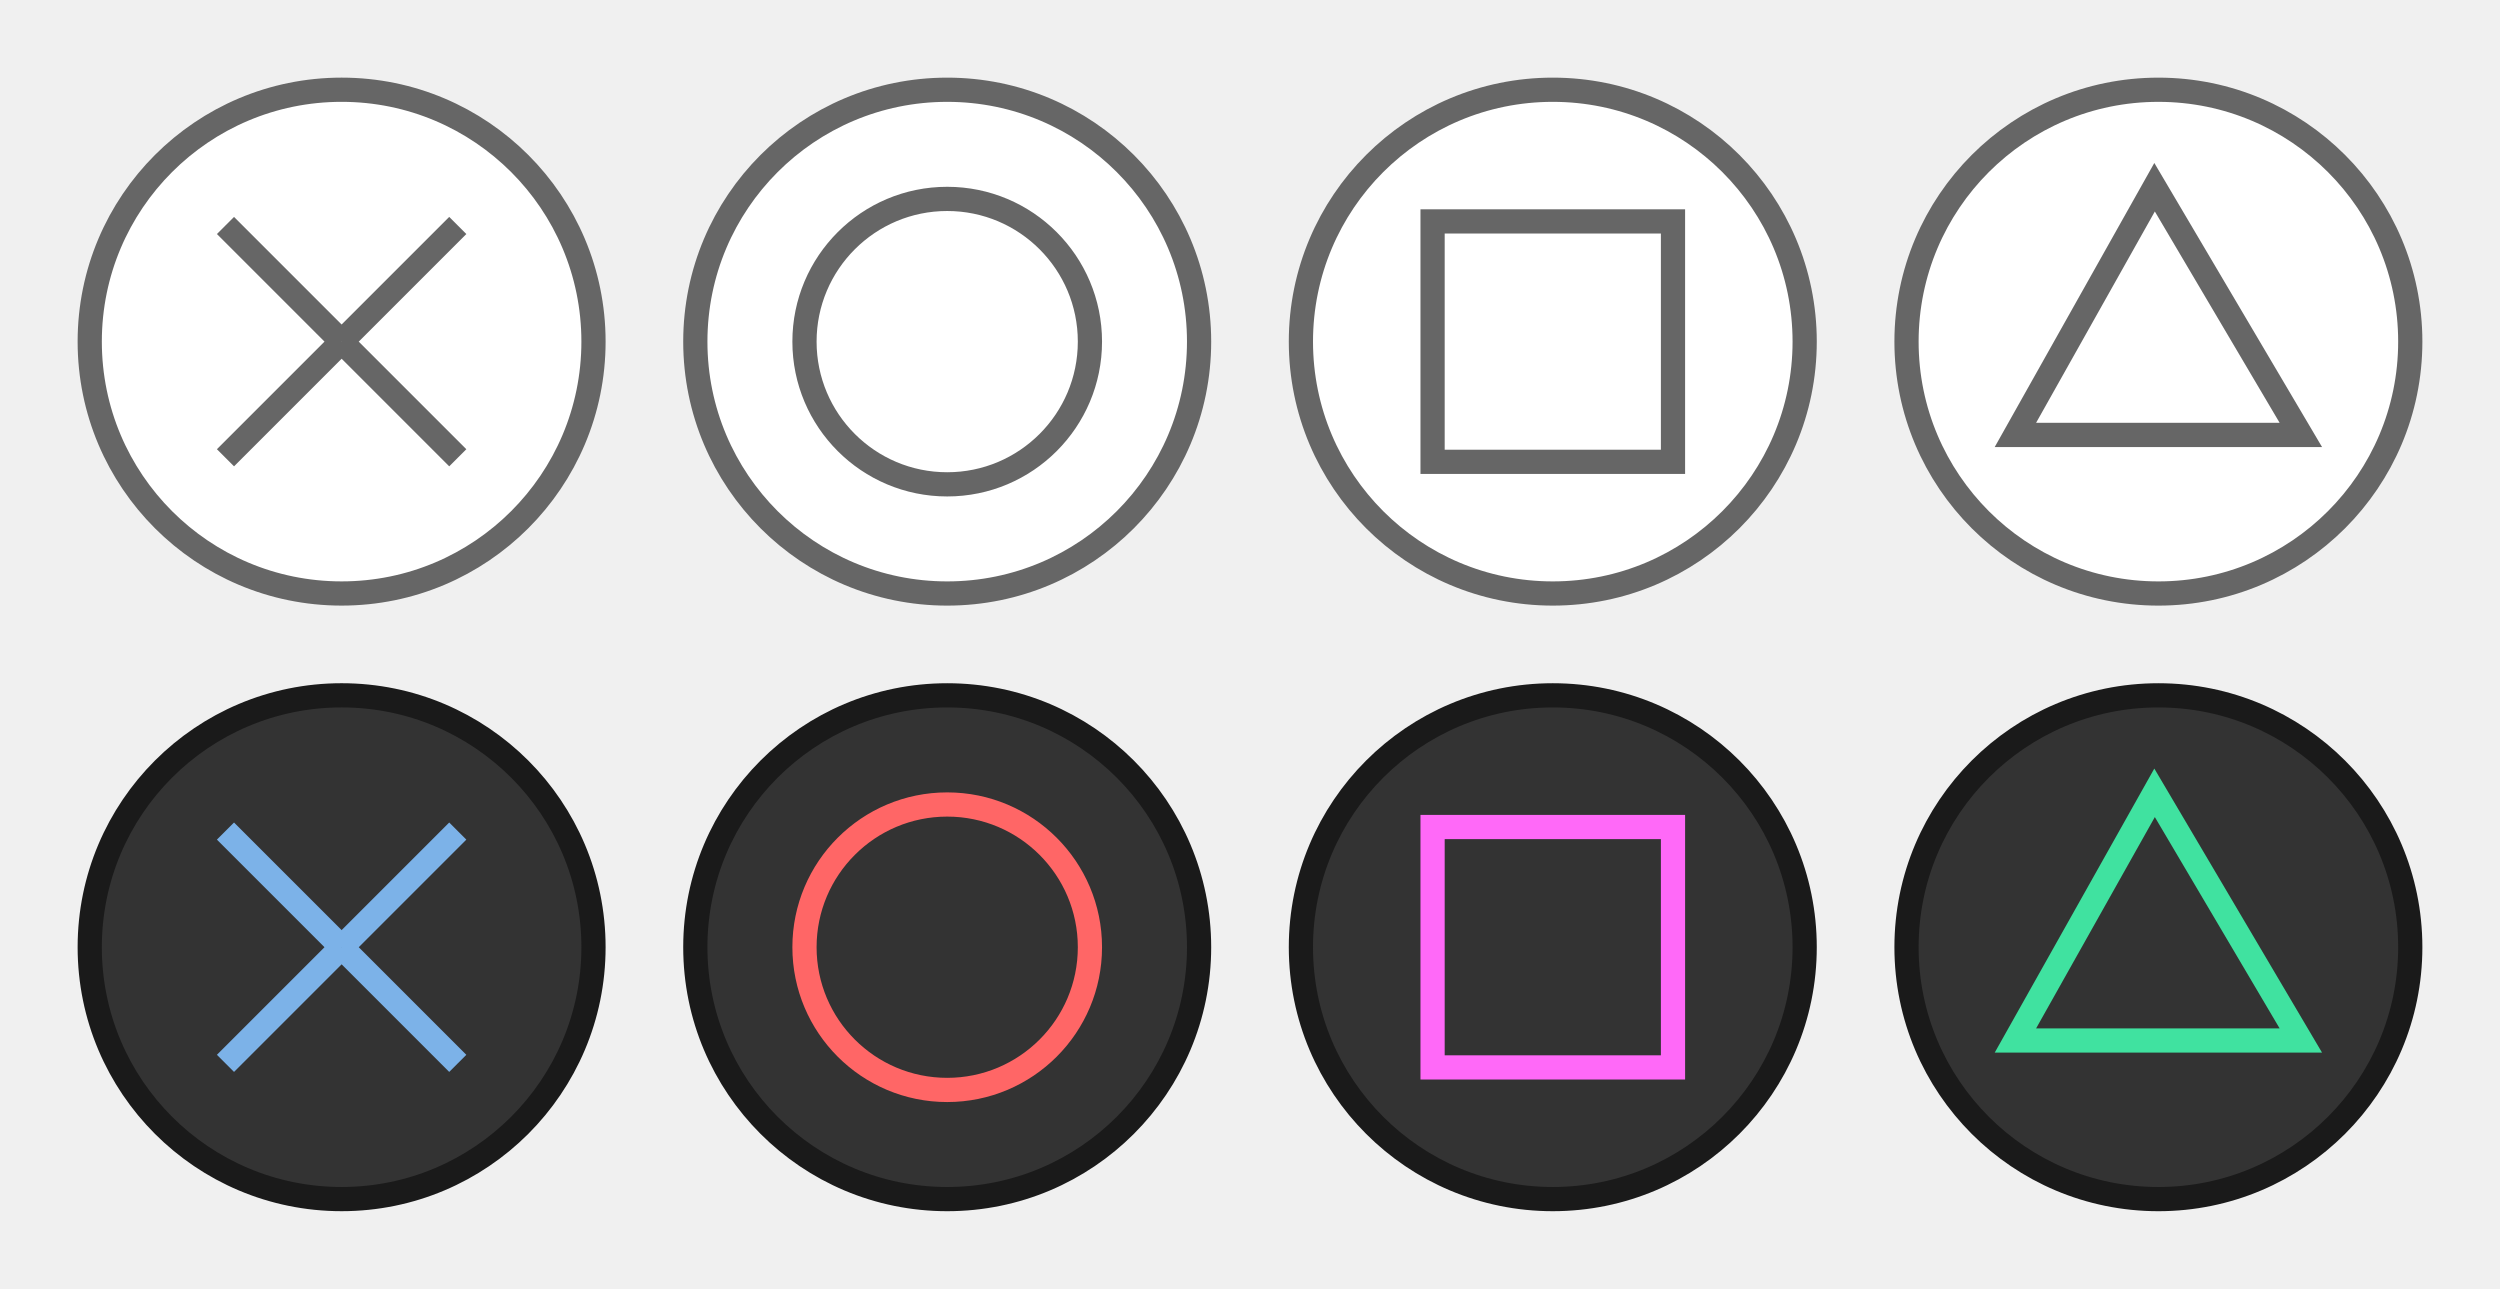
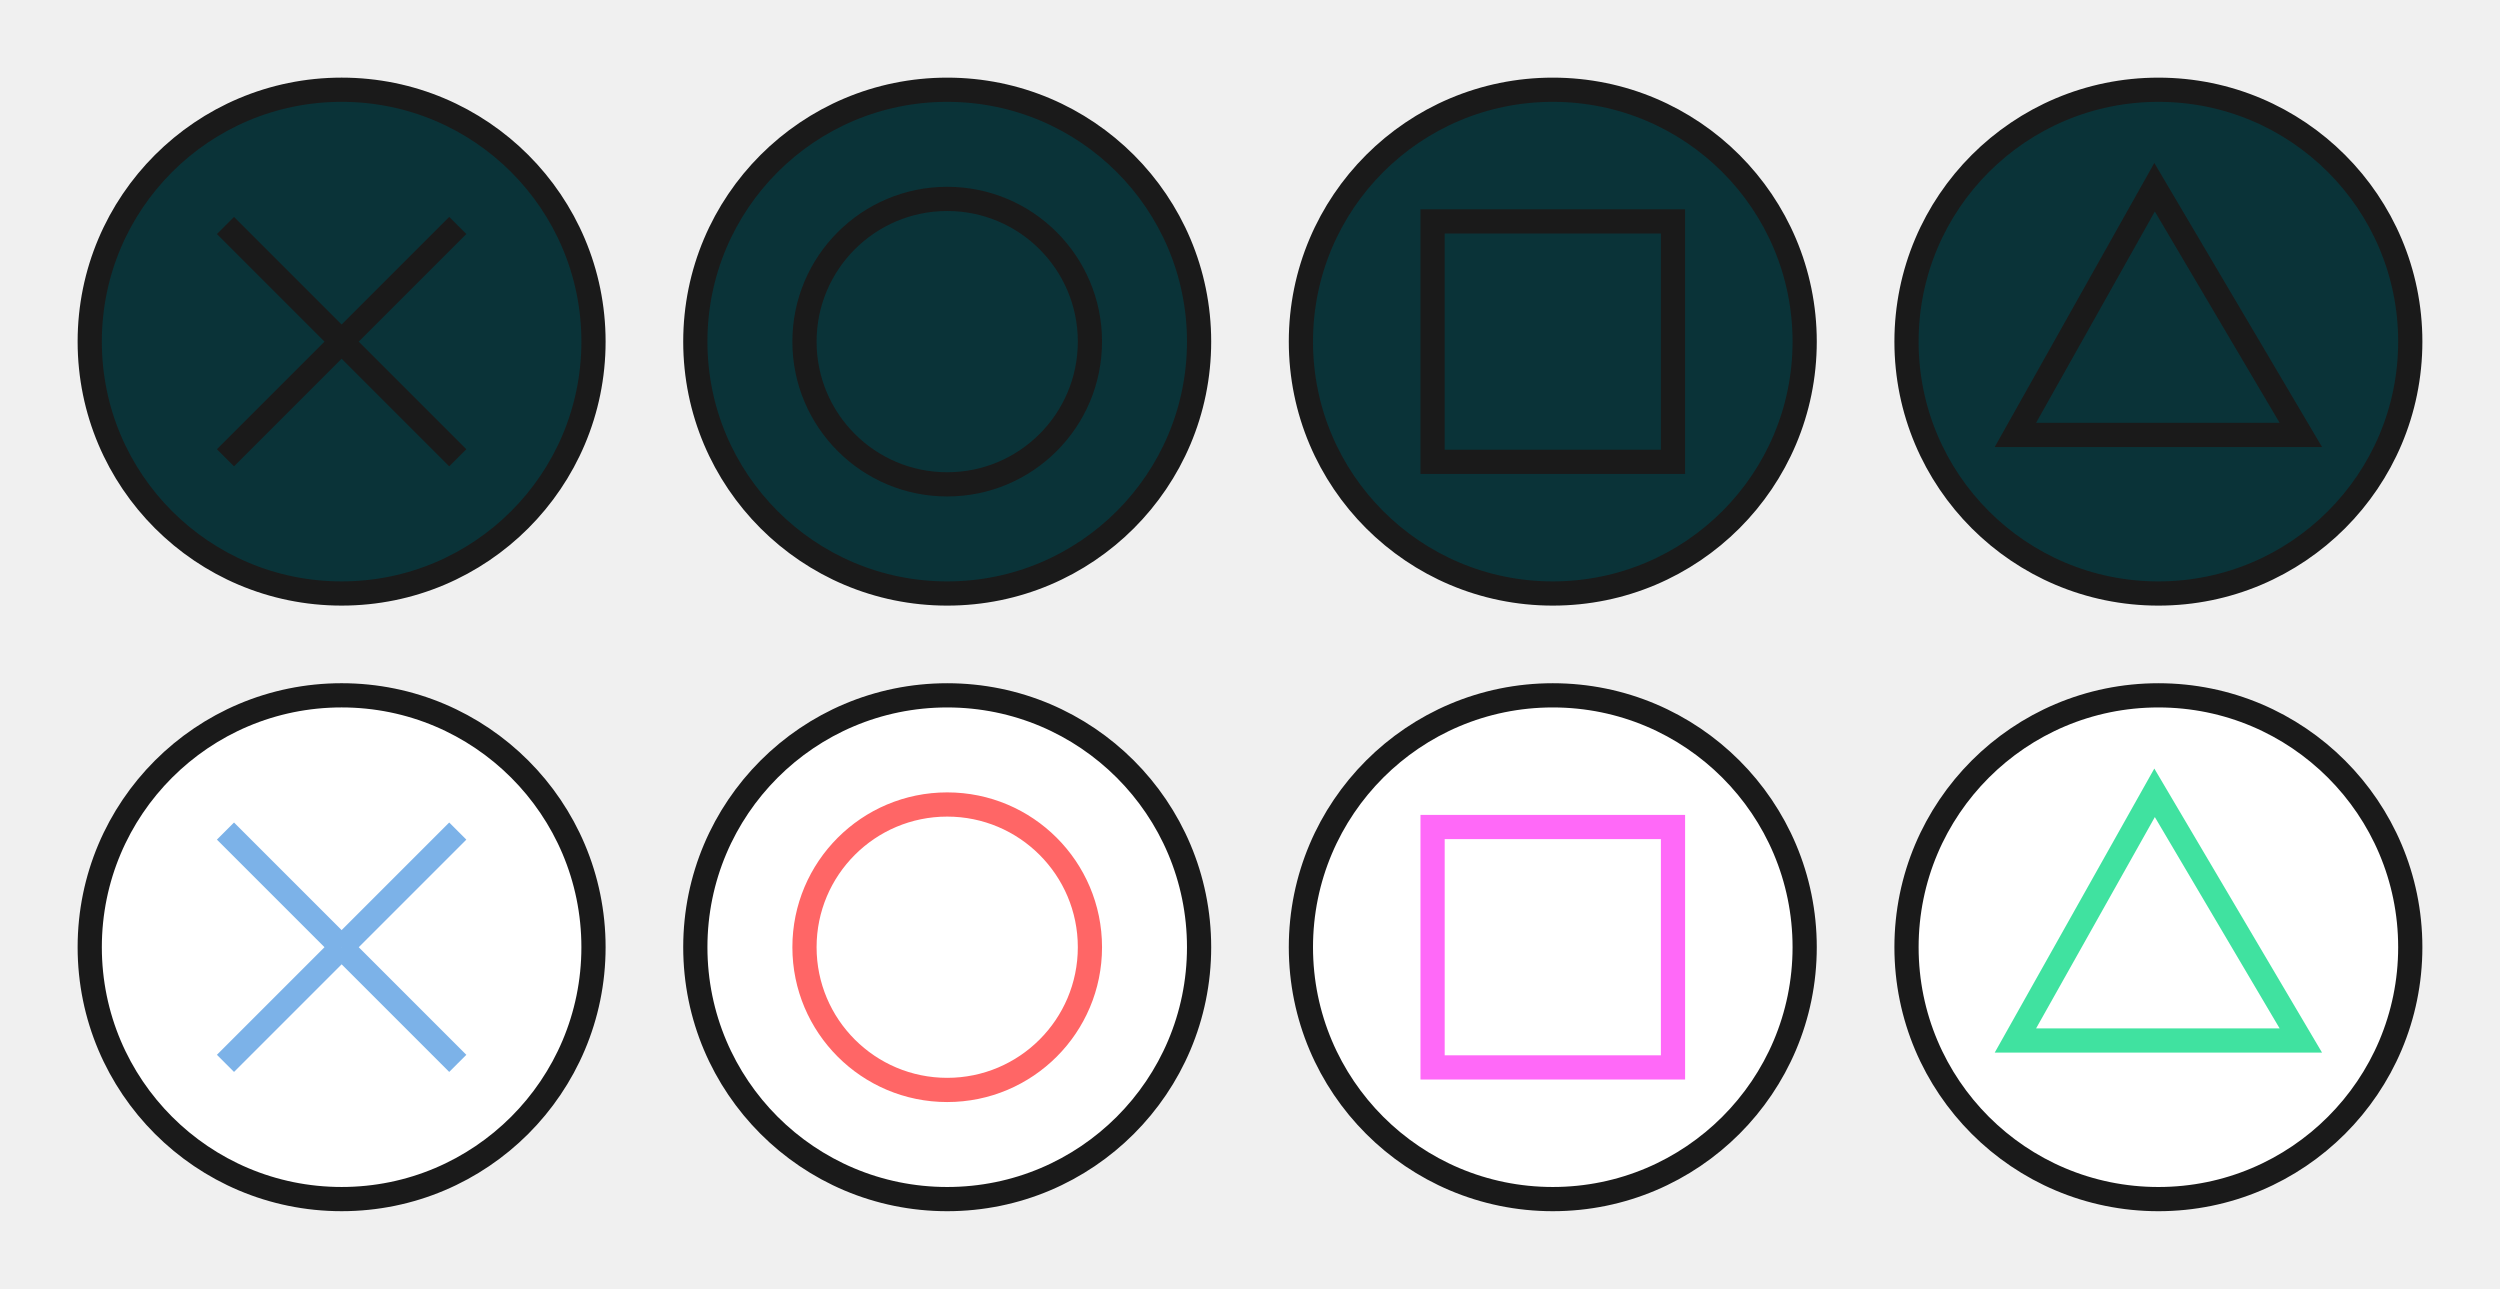
<svg xmlns="http://www.w3.org/2000/svg" width="321.994mm" height="165.997mm" viewBox="0 0 321.994 165.997" version="1.1" id="svg5">
  <defs id="defs2">
    <linearGradient id="linearGradient8705">
      <stop style="stop-color:#0000ff;stop-opacity:1;" offset="0" id="stop8703" />
    </linearGradient>
    <linearGradient id="linearGradient8655">
      <stop style="stop-color:#0000ff;stop-opacity:1;" offset="0" id="stop8653" />
    </linearGradient>
    <linearGradient id="linearGradient8629">
      <stop style="stop-color:#0000ff;stop-opacity:1;" offset="0" id="stop8627" />
    </linearGradient>
    <linearGradient id="linearGradient8541">
      <stop style="stop-color:#000000;stop-opacity:1;" offset="0" id="stop8539" />
    </linearGradient>
  </defs>
  <style type="text/css" id="style2">
	.st0{fill:#61E0DF;}
	.st1{fill:#3ED8D2;}
</style>
  <style type="text/css" id="style2-5">
	.st0{fill:#3ED8D2;}
	.st1{fill:#61E0DF;}
	.st2{opacity:8.000000e-002;}
</style>
  <g id="g286" transform="matrix(3.897851,0,0,3.897851,-692.8602,-328.3055)">
    <g id="g258" transform="translate(29.65167,37.77246)">
-       <circle style="opacity:1;fill:#333333;fill-opacity:1;stroke:#1a1a1a;stroke-width:0.8;stroke-miterlimit:4;stroke-dasharray:none" id="circle254" cx="219.423" cy="77.754" r="8.323" />
+       <circle style="opacity:1;fill:#ffffff;fill-opacity:1;stroke:#1a1a1a;stroke-width:0.8;stroke-miterlimit:4;stroke-dasharray:none" id="circle254" cx="219.423" cy="77.754" r="8.323" />
      <path style="fill:none;stroke:#40e2a0;stroke-width:0.8;stroke-linecap:butt;stroke-linejoin:miter;stroke-miterlimit:4;stroke-dasharray:none;stroke-opacity:1" d="m 219.297,72.652 -4.599,8.185 h 9.432 z" id="path256" />
    </g>
    <g id="g264" transform="translate(28.66243,18.9313)">
-       <circle style="opacity:1;fill:#333333;fill-opacity:1;stroke:#1a1a1a;stroke-width:0.8;stroke-miterlimit:4;stroke-dasharray:none" id="circle260" cx="200.401" cy="96.595" r="8.323" />
+       <circle style="opacity:1;fill:#ffffff;fill-opacity:1;stroke:#1a1a1a;stroke-width:0.8;stroke-miterlimit:4;stroke-dasharray:none" id="circle260" cx="200.401" cy="96.595" r="8.323" />
      <rect style="fill:none;stroke:#ff69f8;stroke-width:0.8;stroke-miterlimit:4;stroke-dasharray:none;stroke-opacity:1" id="rect262" width="7.944" height="7.944" x="196.429" y="92.623" />
    </g>
    <g id="g270" transform="translate(-29.21088,19.02144)" style="display:inline">
-       <circle style="opacity:1;fill:#333333;fill-opacity:1;stroke:#1a1a1a;stroke-width:0.8;stroke-miterlimit:4;stroke-dasharray:none" id="circle266" cx="238.264" cy="96.505" r="8.323" />
+       <circle style="opacity:1;fill:#ffffff;fill-opacity:1;stroke:#1a1a1a;stroke-width:0.8;stroke-miterlimit:4;stroke-dasharray:none" id="circle266" cx="238.264" cy="96.505" r="8.323" />
      <circle style="fill:none;stroke:#ff6666;stroke-width:0.8;stroke-miterlimit:4;stroke-dasharray:none;stroke-opacity:1" id="circle268" cx="238.264" cy="96.505" r="4.716" />
    </g>
    <g id="g284" transform="translate(-30.47056)" style="display:inline">
-       <circle style="opacity:1;fill:#333333;fill-opacity:1;stroke:#1a1a1a;stroke-width:0.8;stroke-miterlimit:4;stroke-dasharray:none" id="circle272" cx="219.513" cy="115.526" r="8.323" />
+       <circle style="opacity:1;fill:#ffffff;fill-opacity:1;stroke:#1a1a1a;stroke-width:0.8;stroke-miterlimit:4;stroke-dasharray:none" id="circle272" cx="219.513" cy="115.526" r="8.323" />
      <g id="g282" style="fill:none;stroke:#7cb2e8;stroke-width:0.8;stroke-linecap:butt;stroke-linejoin:bevel;stroke-miterlimit:4;stroke-dasharray:none;stroke-opacity:1" transform="translate(0.1022206,-0.2806033)">
        <path style="fill:none;stroke:#7cb2e8;stroke-width:0.8;stroke-linecap:butt;stroke-linejoin:bevel;stroke-miterlimit:4;stroke-dasharray:none;stroke-opacity:1" d="m 219.411,115.807 3.838,3.838 z" id="path274" />
        <path style="fill:none;stroke:#7cb2e8;stroke-width:0.8;stroke-linecap:butt;stroke-linejoin:bevel;stroke-miterlimit:4;stroke-dasharray:none;stroke-opacity:1" d="m 219.411,115.807 -3.838,3.838 z" id="path276" />
        <path style="fill:none;stroke:#7cb2e8;stroke-width:0.8;stroke-linecap:butt;stroke-linejoin:bevel;stroke-miterlimit:4;stroke-dasharray:none;stroke-opacity:1" d="m 219.411,115.807 3.838,-3.838 z" id="path278" />
        <path style="fill:none;stroke:#7cb2e8;stroke-width:0.8;stroke-linecap:butt;stroke-linejoin:bevel;stroke-miterlimit:4;stroke-dasharray:none;stroke-opacity:1" d="m 219.411,115.807 -3.838,-3.838 z" id="path280" />
      </g>
    </g>
  </g>
  <g id="g26603" transform="matrix(3.897851,0,0,3.897851,-692.8602,-406.3042)">
    <g id="g26533" transform="translate(29.65167,37.77246)">
-       <circle style="opacity:1;fill:#ffffff;fill-opacity:1;stroke:#666666;stroke-width:0.8;stroke-miterlimit:4;stroke-dasharray:none" id="circle5303" cx="219.423" cy="77.754" r="8.323" />
-       <path style="fill:none;stroke:#666666;stroke-width:0.8;stroke-linecap:butt;stroke-linejoin:miter;stroke-miterlimit:4;stroke-dasharray:none;stroke-opacity:1" d="m 219.297,72.652 -4.599,8.185 h 9.432 z" id="path1027" />
+       <circle style="opacity:1;fill:#0A3338;fill-opacity:1;stroke:#1a1a1a;stroke-width:0.8;stroke-miterlimit:4;stroke-dasharray:none" id="circle5303" cx="219.423" cy="77.754" r="8.323" />
+       <path style="fill:none;stroke:#1a1a1a;stroke-width:0.8;stroke-linecap:butt;stroke-linejoin:miter;stroke-miterlimit:4;stroke-dasharray:none;stroke-opacity:1" d="m 219.297,72.652 -4.599,8.185 h 9.432 z" id="path1027" />
    </g>
    <g id="g26540" transform="translate(28.66243,18.9313)">
-       <circle style="opacity:1;fill:#ffffff;fill-opacity:1;stroke:#666666;stroke-width:0.8;stroke-miterlimit:4;stroke-dasharray:none" id="path4751" cx="200.401" cy="96.595" r="8.323" />
-       <rect style="fill:none;stroke:#666666;stroke-width:0.8;stroke-miterlimit:4;stroke-dasharray:none" id="rect2069" width="7.944" height="7.944" x="196.429" y="92.623" />
+       <circle style="opacity:1;fill:#0A3338;fill-opacity:1;stroke:#1a1a1a;stroke-width:0.8;stroke-miterlimit:4;stroke-dasharray:none" id="path4751" cx="200.401" cy="96.595" r="8.323" />
+       <rect style="fill:none;stroke:#1a1a1a;stroke-width:0.8;stroke-miterlimit:4;stroke-dasharray:none" id="rect2069" width="7.944" height="7.944" x="196.429" y="92.623" />
    </g>
    <g id="g26547" transform="translate(-29.21088,19.02144)" style="display:inline">
-       <circle style="opacity:1;fill:#ffffff;fill-opacity:1;stroke:#666666;stroke-width:0.8;stroke-miterlimit:4;stroke-dasharray:none" id="circle5476" cx="238.264" cy="96.505" r="8.323" />
-       <circle style="fill:none;stroke:#666666;stroke-width:0.8;stroke-miterlimit:4;stroke-dasharray:none" id="path1692" cx="238.264" cy="96.505" r="4.716" />
+       <circle style="opacity:1;fill:#0A3338;fill-opacity:1;stroke:#1a1a1a;stroke-width:0.8;stroke-miterlimit:4;stroke-dasharray:none" id="circle5476" cx="238.264" cy="96.505" r="8.323" />
+       <circle style="fill:none;stroke:#1a1a1a;stroke-width:0.8;stroke-miterlimit:4;stroke-dasharray:none" id="path1692" cx="238.264" cy="96.505" r="4.716" />
    </g>
    <g id="g26558" transform="translate(-30.47056)" style="display:inline">
-       <circle style="opacity:1;fill:#ffffff;fill-opacity:1;stroke:#666666;stroke-width:0.8;stroke-miterlimit:4;stroke-dasharray:none" id="circle5593" cx="219.513" cy="115.526" r="8.323" />
-       <g id="g2328" style="fill:none;stroke:#666666;stroke-width:0.8;stroke-linecap:butt;stroke-linejoin:bevel;stroke-miterlimit:4;stroke-dasharray:none" transform="translate(0.1022206,-0.2806033)">
-         <path style="fill:none;stroke:#666666;stroke-width:0.8;stroke-linecap:butt;stroke-linejoin:bevel;stroke-miterlimit:4;stroke-dasharray:none;stroke-opacity:1" d="m 219.411,115.807 3.838,3.838 z" id="path2318" />
-         <path style="fill:none;stroke:#666666;stroke-width:0.8;stroke-linecap:butt;stroke-linejoin:bevel;stroke-miterlimit:4;stroke-dasharray:none;stroke-opacity:1" d="m 219.411,115.807 -3.838,3.838 z" id="path2320" />
-         <path style="fill:none;stroke:#666666;stroke-width:0.8;stroke-linecap:butt;stroke-linejoin:bevel;stroke-miterlimit:4;stroke-dasharray:none;stroke-opacity:1" d="m 219.411,115.807 3.838,-3.838 z" id="path2236" />
-         <path style="fill:none;stroke:#666666;stroke-width:0.8;stroke-linecap:butt;stroke-linejoin:bevel;stroke-miterlimit:4;stroke-dasharray:none;stroke-opacity:1" d="m 219.411,115.807 -3.838,-3.838 z" id="path2322" />
+       <circle style="opacity:1;fill:#0A3338;fill-opacity:1;stroke:#1a1a1a;stroke-width:0.8;stroke-miterlimit:4;stroke-dasharray:none" id="circle5593" cx="219.513" cy="115.526" r="8.323" />
+       <g id="g2328" style="fill:none;stroke:#1a1a1a;stroke-width:0.8;stroke-linecap:butt;stroke-linejoin:bevel;stroke-miterlimit:4;stroke-dasharray:none" transform="translate(0.1022206,-0.2806033)">
+         <path style="fill:none;stroke:#1a1a1a;stroke-width:0.8;stroke-linecap:butt;stroke-linejoin:bevel;stroke-miterlimit:4;stroke-dasharray:none;stroke-opacity:1" d="m 219.411,115.807 3.838,3.838 z" id="path2318" />
+         <path style="fill:none;stroke:#1a1a1a;stroke-width:0.8;stroke-linecap:butt;stroke-linejoin:bevel;stroke-miterlimit:4;stroke-dasharray:none;stroke-opacity:1" d="m 219.411,115.807 -3.838,3.838 z" id="path2320" />
+         <path style="fill:none;stroke:#1a1a1a;stroke-width:0.8;stroke-linecap:butt;stroke-linejoin:bevel;stroke-miterlimit:4;stroke-dasharray:none;stroke-opacity:1" d="m 219.411,115.807 3.838,-3.838 z" id="path2236" />
+         <path style="fill:none;stroke:#1a1a1a;stroke-width:0.8;stroke-linecap:butt;stroke-linejoin:bevel;stroke-miterlimit:4;stroke-dasharray:none;stroke-opacity:1" d="m 219.411,115.807 -3.838,-3.838 z" id="path2322" />
      </g>
    </g>
  </g>
</svg>
